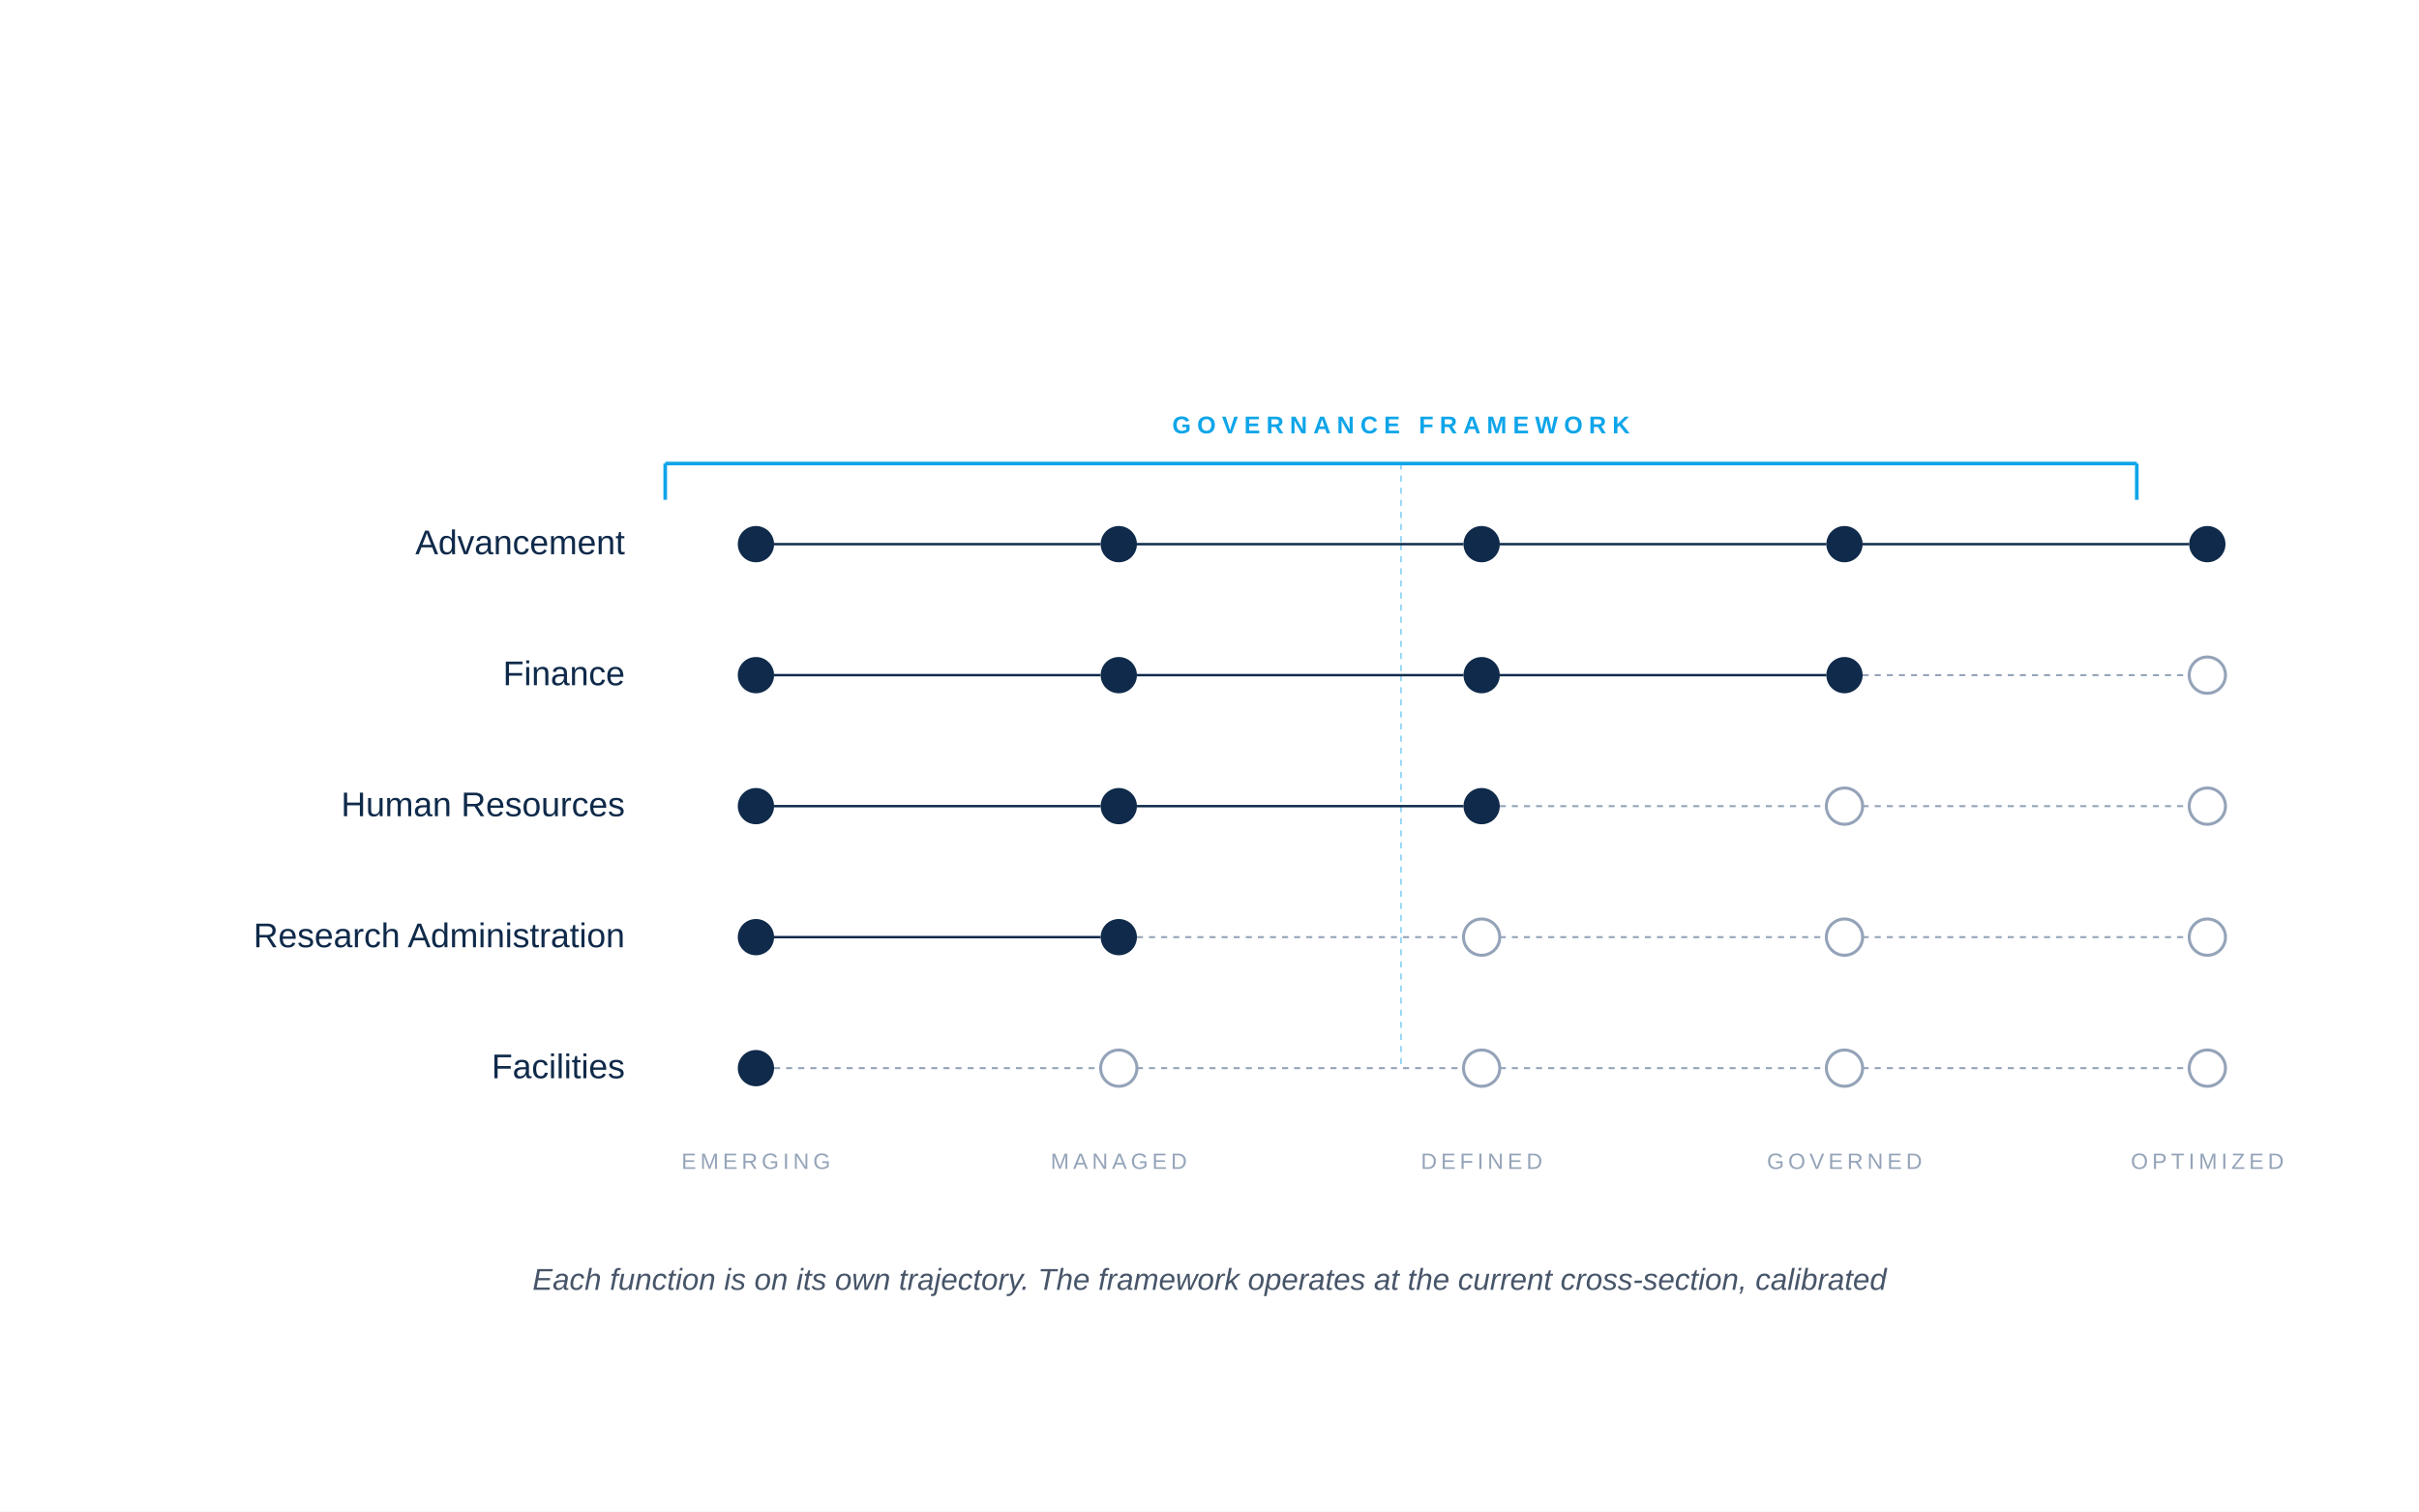
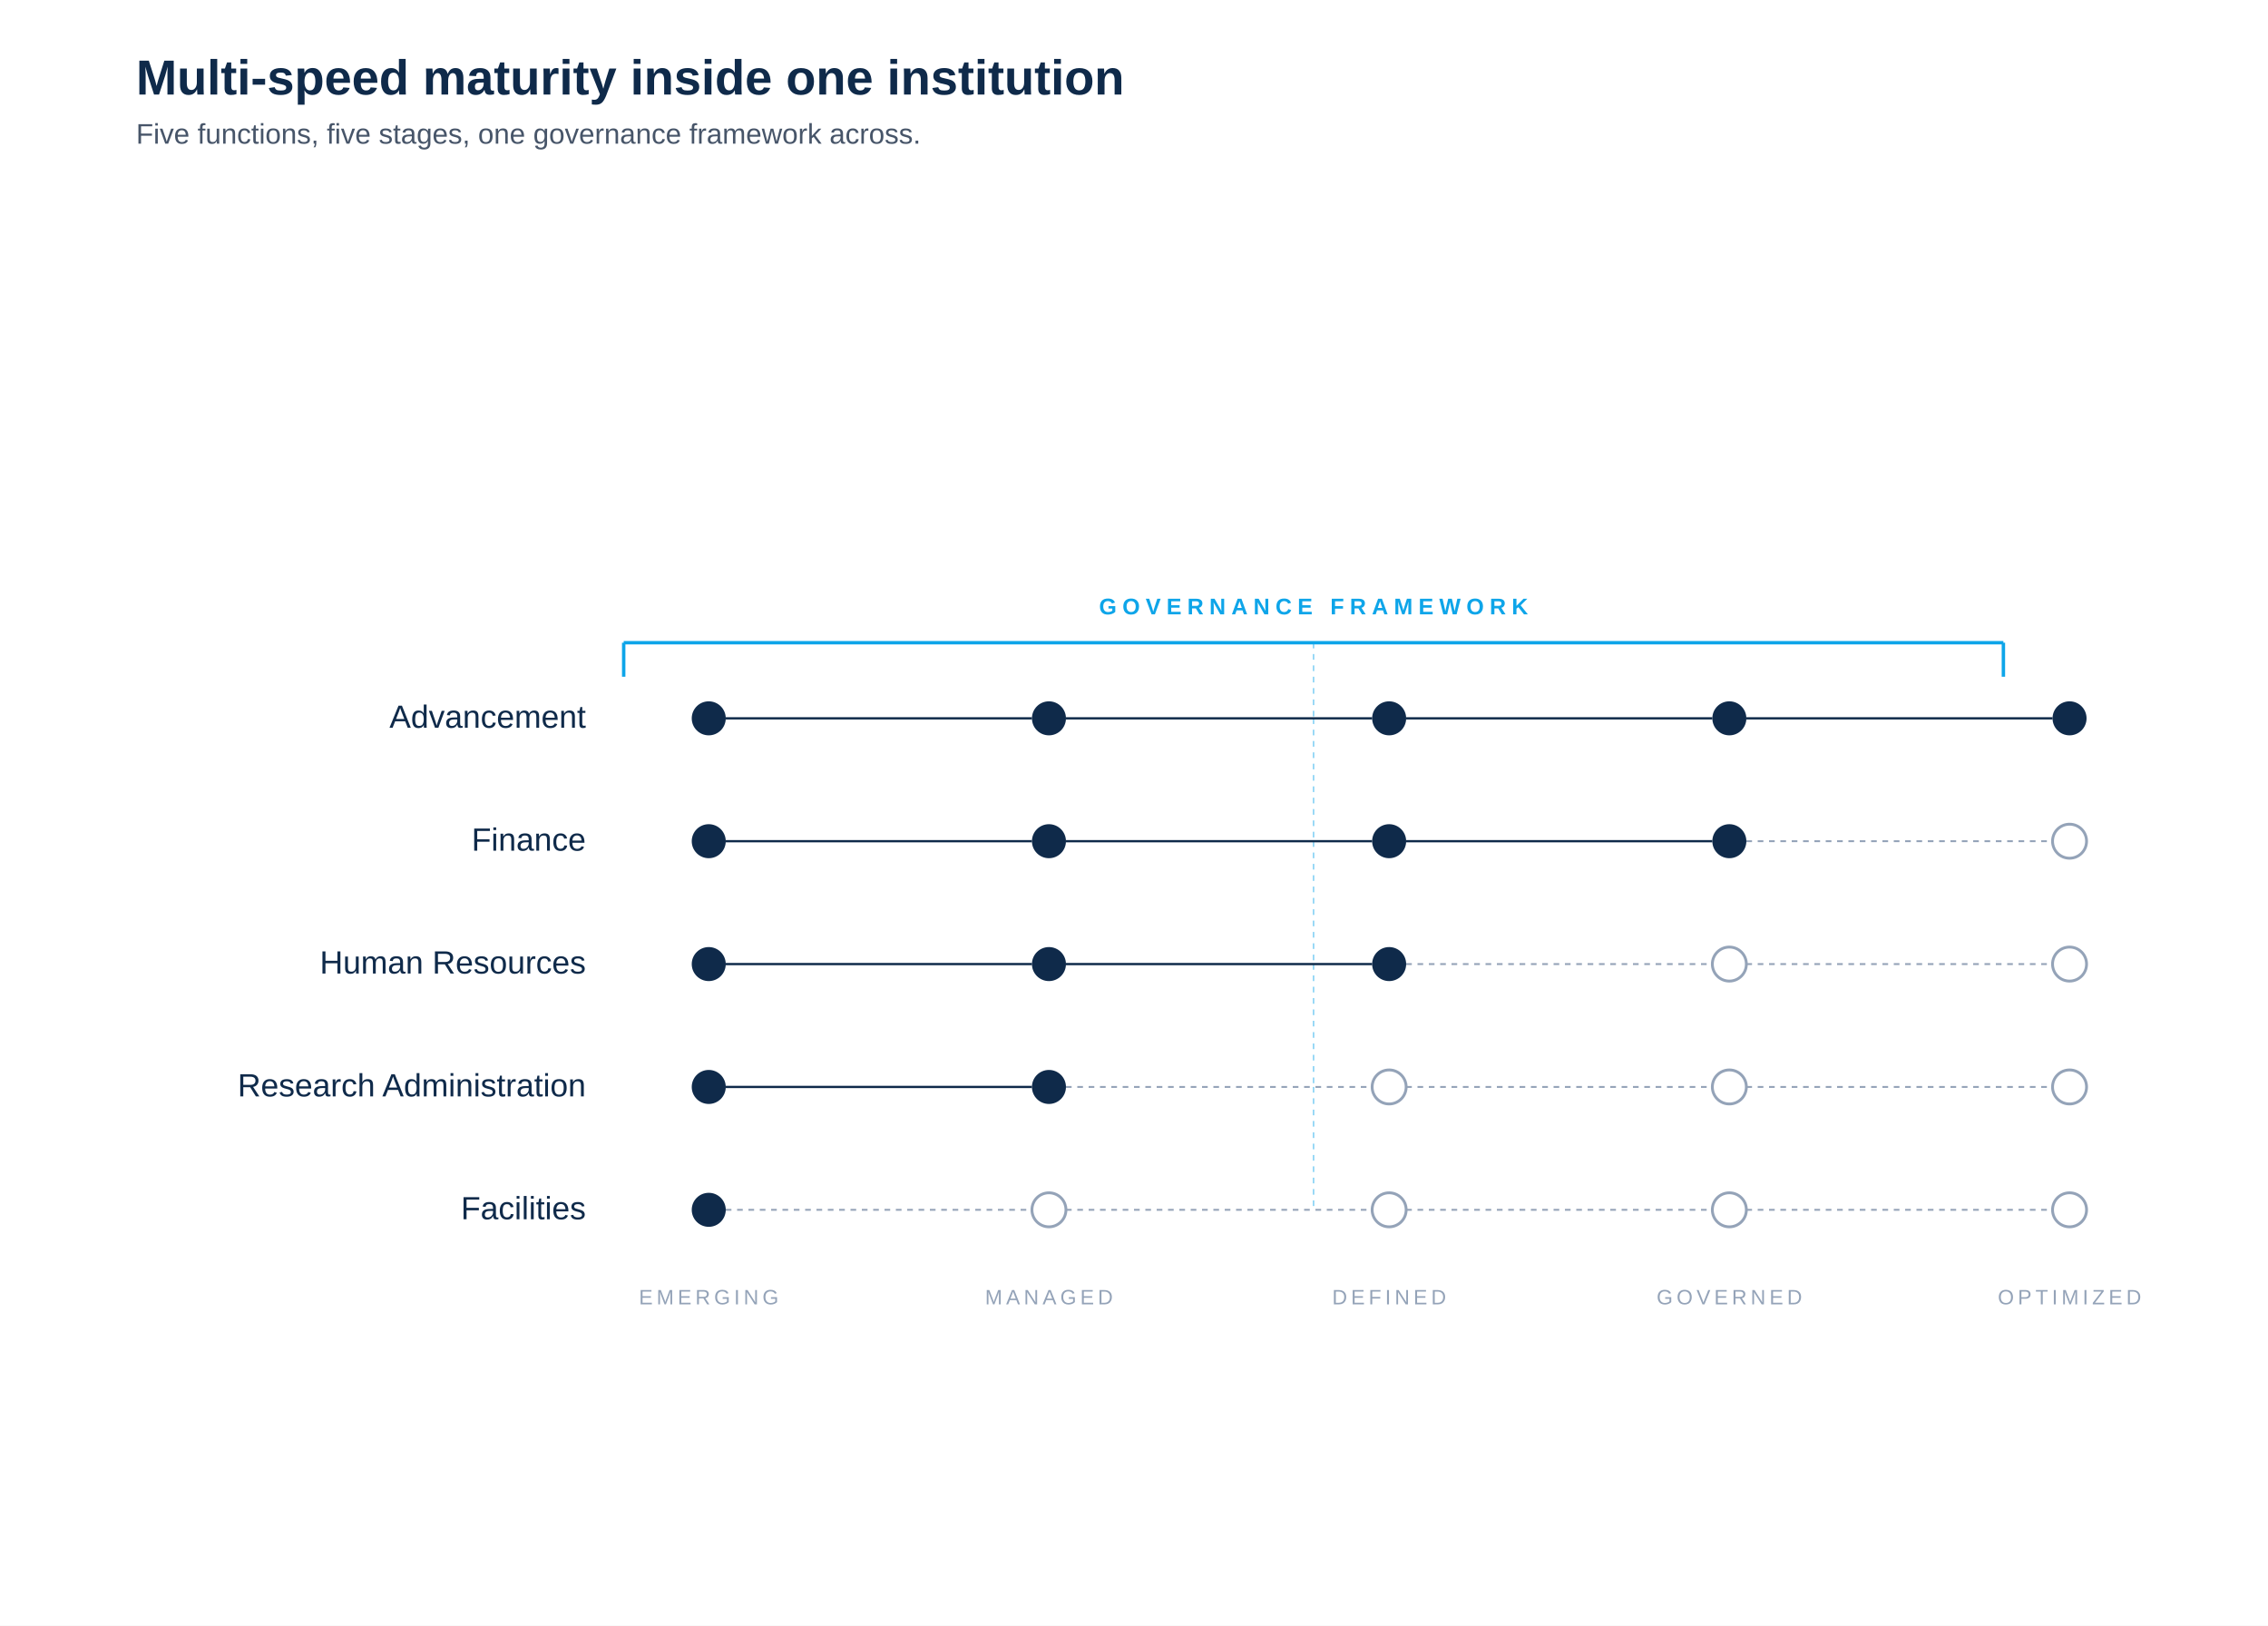
- <svg xmlns="http://www.w3.org/2000/svg" viewBox="0 0 1200 750" role="img">
-   <rect width="1200" height="750" fill="#FFFFFF" />
+ <svg xmlns="http://www.w3.org/2000/svg" viewBox="0 -110 1200 860" role="img">
+   <rect x="0" y="-110" width="1200" height="860" fill="#FFFFFF" />
+   <text x="72" y="-60" font-family="-apple-system, BlinkMacSystemFont, 'Helvetica Neue', Arial, sans-serif" font-size="26" font-weight="700" fill="#0F2A4A" text-anchor="start">Multi-speed maturity inside one institution</text>
+   <text x="72" y="-34" font-family="-apple-system, BlinkMacSystemFont, 'Helvetica Neue', Arial, sans-serif" font-size="15" font-weight="400" fill="#475569" text-anchor="start">Five functions, five stages, one governance framework across.</text>
  <g>
    <line x1="330" y1="230" x2="1060" y2="230" stroke="#0EA5E9" stroke-width="1.8" />
    <line x1="330" y1="230" x2="330" y2="248" stroke="#0EA5E9" stroke-width="1.8" />
    <line x1="1060" y1="230" x2="1060" y2="248" stroke="#0EA5E9" stroke-width="1.8" />
    <text x="695" y="215" font-family="-apple-system, BlinkMacSystemFont, 'Helvetica Neue', Arial, sans-serif" font-size="12" font-weight="600" letter-spacing="3" fill="#0EA5E9" text-anchor="middle">GOVERNANCE FRAMEWORK</text>
    <line x1="695" y1="230" x2="695" y2="270" stroke="#0EA5E9" stroke-width="0.8" stroke-dasharray="3 3" opacity="0.5" />
    <line x1="695" y1="270" x2="695" y2="335" stroke="#0EA5E9" stroke-width="0.8" stroke-dasharray="3 3" opacity="0.5" />
    <line x1="695" y1="335" x2="695" y2="400" stroke="#0EA5E9" stroke-width="0.8" stroke-dasharray="3 3" opacity="0.5" />
    <line x1="695" y1="400" x2="695" y2="465" stroke="#0EA5E9" stroke-width="0.8" stroke-dasharray="3 3" opacity="0.5" />
    <line x1="695" y1="465" x2="695" y2="530" stroke="#0EA5E9" stroke-width="0.8" stroke-dasharray="3 3" opacity="0.5" />
  </g>
  <text x="310" y="275" font-family="-apple-system, BlinkMacSystemFont, 'Helvetica Neue', Arial, sans-serif" font-size="17" font-weight="500" fill="#0F2A4A" text-anchor="end">Advancement</text>
  <circle cx="375" cy="270" r="9" fill="#0F2A4A" />
  <line x1="384" y1="270" x2="546" y2="270" stroke="#0F2A4A" stroke-width="1.2" />
  <circle cx="555" cy="270" r="9" fill="#0F2A4A" />
  <line x1="564" y1="270" x2="726" y2="270" stroke="#0F2A4A" stroke-width="1.2" />
  <circle cx="735" cy="270" r="9" fill="#0F2A4A" />
  <line x1="744" y1="270" x2="906" y2="270" stroke="#0F2A4A" stroke-width="1.2" />
  <circle cx="915" cy="270" r="9" fill="#0F2A4A" />
  <line x1="924" y1="270" x2="1086" y2="270" stroke="#0F2A4A" stroke-width="1.2" />
  <circle cx="1095" cy="270" r="9" fill="#0F2A4A" />
  <text x="310" y="340" font-family="-apple-system, BlinkMacSystemFont, 'Helvetica Neue', Arial, sans-serif" font-size="17" font-weight="500" fill="#0F2A4A" text-anchor="end">Finance</text>
  <circle cx="375" cy="335" r="9" fill="#0F2A4A" />
  <line x1="384" y1="335" x2="546" y2="335" stroke="#0F2A4A" stroke-width="1.2" />
  <circle cx="555" cy="335" r="9" fill="#0F2A4A" />
  <line x1="564" y1="335" x2="726" y2="335" stroke="#0F2A4A" stroke-width="1.2" />
  <circle cx="735" cy="335" r="9" fill="#0F2A4A" />
  <line x1="744" y1="335" x2="906" y2="335" stroke="#0F2A4A" stroke-width="1.2" />
  <circle cx="915" cy="335" r="9" fill="#0F2A4A" />
  <line x1="924" y1="335" x2="1086" y2="335" stroke="#94A3B8" stroke-width="1" stroke-dasharray="3 3" />
  <circle cx="1095" cy="335" r="9" fill="#FFFFFF" stroke="#94A3B8" stroke-width="1.5" />
  <text x="310" y="405" font-family="-apple-system, BlinkMacSystemFont, 'Helvetica Neue', Arial, sans-serif" font-size="17" font-weight="500" fill="#0F2A4A" text-anchor="end">Human Resources</text>
  <circle cx="375" cy="400" r="9" fill="#0F2A4A" />
  <line x1="384" y1="400" x2="546" y2="400" stroke="#0F2A4A" stroke-width="1.2" />
  <circle cx="555" cy="400" r="9" fill="#0F2A4A" />
  <line x1="564" y1="400" x2="726" y2="400" stroke="#0F2A4A" stroke-width="1.2" />
  <circle cx="735" cy="400" r="9" fill="#0F2A4A" />
  <line x1="744" y1="400" x2="906" y2="400" stroke="#94A3B8" stroke-width="1" stroke-dasharray="3 3" />
  <circle cx="915" cy="400" r="9" fill="#FFFFFF" stroke="#94A3B8" stroke-width="1.5" />
  <line x1="924" y1="400" x2="1086" y2="400" stroke="#94A3B8" stroke-width="1" stroke-dasharray="3 3" />
  <circle cx="1095" cy="400" r="9" fill="#FFFFFF" stroke="#94A3B8" stroke-width="1.5" />
  <text x="310" y="470" font-family="-apple-system, BlinkMacSystemFont, 'Helvetica Neue', Arial, sans-serif" font-size="17" font-weight="500" fill="#0F2A4A" text-anchor="end">Research Administration</text>
  <circle cx="375" cy="465" r="9" fill="#0F2A4A" />
  <line x1="384" y1="465" x2="546" y2="465" stroke="#0F2A4A" stroke-width="1.2" />
  <circle cx="555" cy="465" r="9" fill="#0F2A4A" />
  <line x1="564" y1="465" x2="726" y2="465" stroke="#94A3B8" stroke-width="1" stroke-dasharray="3 3" />
  <circle cx="735" cy="465" r="9" fill="#FFFFFF" stroke="#94A3B8" stroke-width="1.5" />
  <line x1="744" y1="465" x2="906" y2="465" stroke="#94A3B8" stroke-width="1" stroke-dasharray="3 3" />
  <circle cx="915" cy="465" r="9" fill="#FFFFFF" stroke="#94A3B8" stroke-width="1.5" />
  <line x1="924" y1="465" x2="1086" y2="465" stroke="#94A3B8" stroke-width="1" stroke-dasharray="3 3" />
  <circle cx="1095" cy="465" r="9" fill="#FFFFFF" stroke="#94A3B8" stroke-width="1.5" />
  <text x="310" y="535" font-family="-apple-system, BlinkMacSystemFont, 'Helvetica Neue', Arial, sans-serif" font-size="17" font-weight="500" fill="#0F2A4A" text-anchor="end">Facilities</text>
  <circle cx="375" cy="530" r="9" fill="#0F2A4A" />
  <line x1="384" y1="530" x2="546" y2="530" stroke="#94A3B8" stroke-width="1" stroke-dasharray="3 3" />
  <circle cx="555" cy="530" r="9" fill="#FFFFFF" stroke="#94A3B8" stroke-width="1.5" />
  <line x1="564" y1="530" x2="726" y2="530" stroke="#94A3B8" stroke-width="1" stroke-dasharray="3 3" />
  <circle cx="735" cy="530" r="9" fill="#FFFFFF" stroke="#94A3B8" stroke-width="1.5" />
  <line x1="744" y1="530" x2="906" y2="530" stroke="#94A3B8" stroke-width="1" stroke-dasharray="3 3" />
  <circle cx="915" cy="530" r="9" fill="#FFFFFF" stroke="#94A3B8" stroke-width="1.5" />
  <line x1="924" y1="530" x2="1086" y2="530" stroke="#94A3B8" stroke-width="1" stroke-dasharray="3 3" />
  <circle cx="1095" cy="530" r="9" fill="#FFFFFF" stroke="#94A3B8" stroke-width="1.5" />
  <text x="375" y="580" font-family="-apple-system, BlinkMacSystemFont, 'Helvetica Neue', Arial, sans-serif" font-size="11" font-weight="500" letter-spacing="2" fill="#94A3B8" text-anchor="middle">EMERGING</text>
  <text x="555" y="580" font-family="-apple-system, BlinkMacSystemFont, 'Helvetica Neue', Arial, sans-serif" font-size="11" font-weight="500" letter-spacing="2" fill="#94A3B8" text-anchor="middle">MANAGED</text>
  <text x="735" y="580" font-family="-apple-system, BlinkMacSystemFont, 'Helvetica Neue', Arial, sans-serif" font-size="11" font-weight="500" letter-spacing="2" fill="#94A3B8" text-anchor="middle">DEFINED</text>
  <text x="915" y="580" font-family="-apple-system, BlinkMacSystemFont, 'Helvetica Neue', Arial, sans-serif" font-size="11" font-weight="500" letter-spacing="2" fill="#94A3B8" text-anchor="middle">GOVERNED</text>
  <text x="1095" y="580" font-family="-apple-system, BlinkMacSystemFont, 'Helvetica Neue', Arial, sans-serif" font-size="11" font-weight="500" letter-spacing="2" fill="#94A3B8" text-anchor="middle">OPTIMIZED</text>
-   <text x="600" y="640" font-family="-apple-system, BlinkMacSystemFont, 'Helvetica Neue', Arial, sans-serif" font-size="15" font-style="italic" fill="#475569" text-anchor="middle">Each function is on its own trajectory. The framework operates at the current cross-section, calibrated</text>
</svg>
